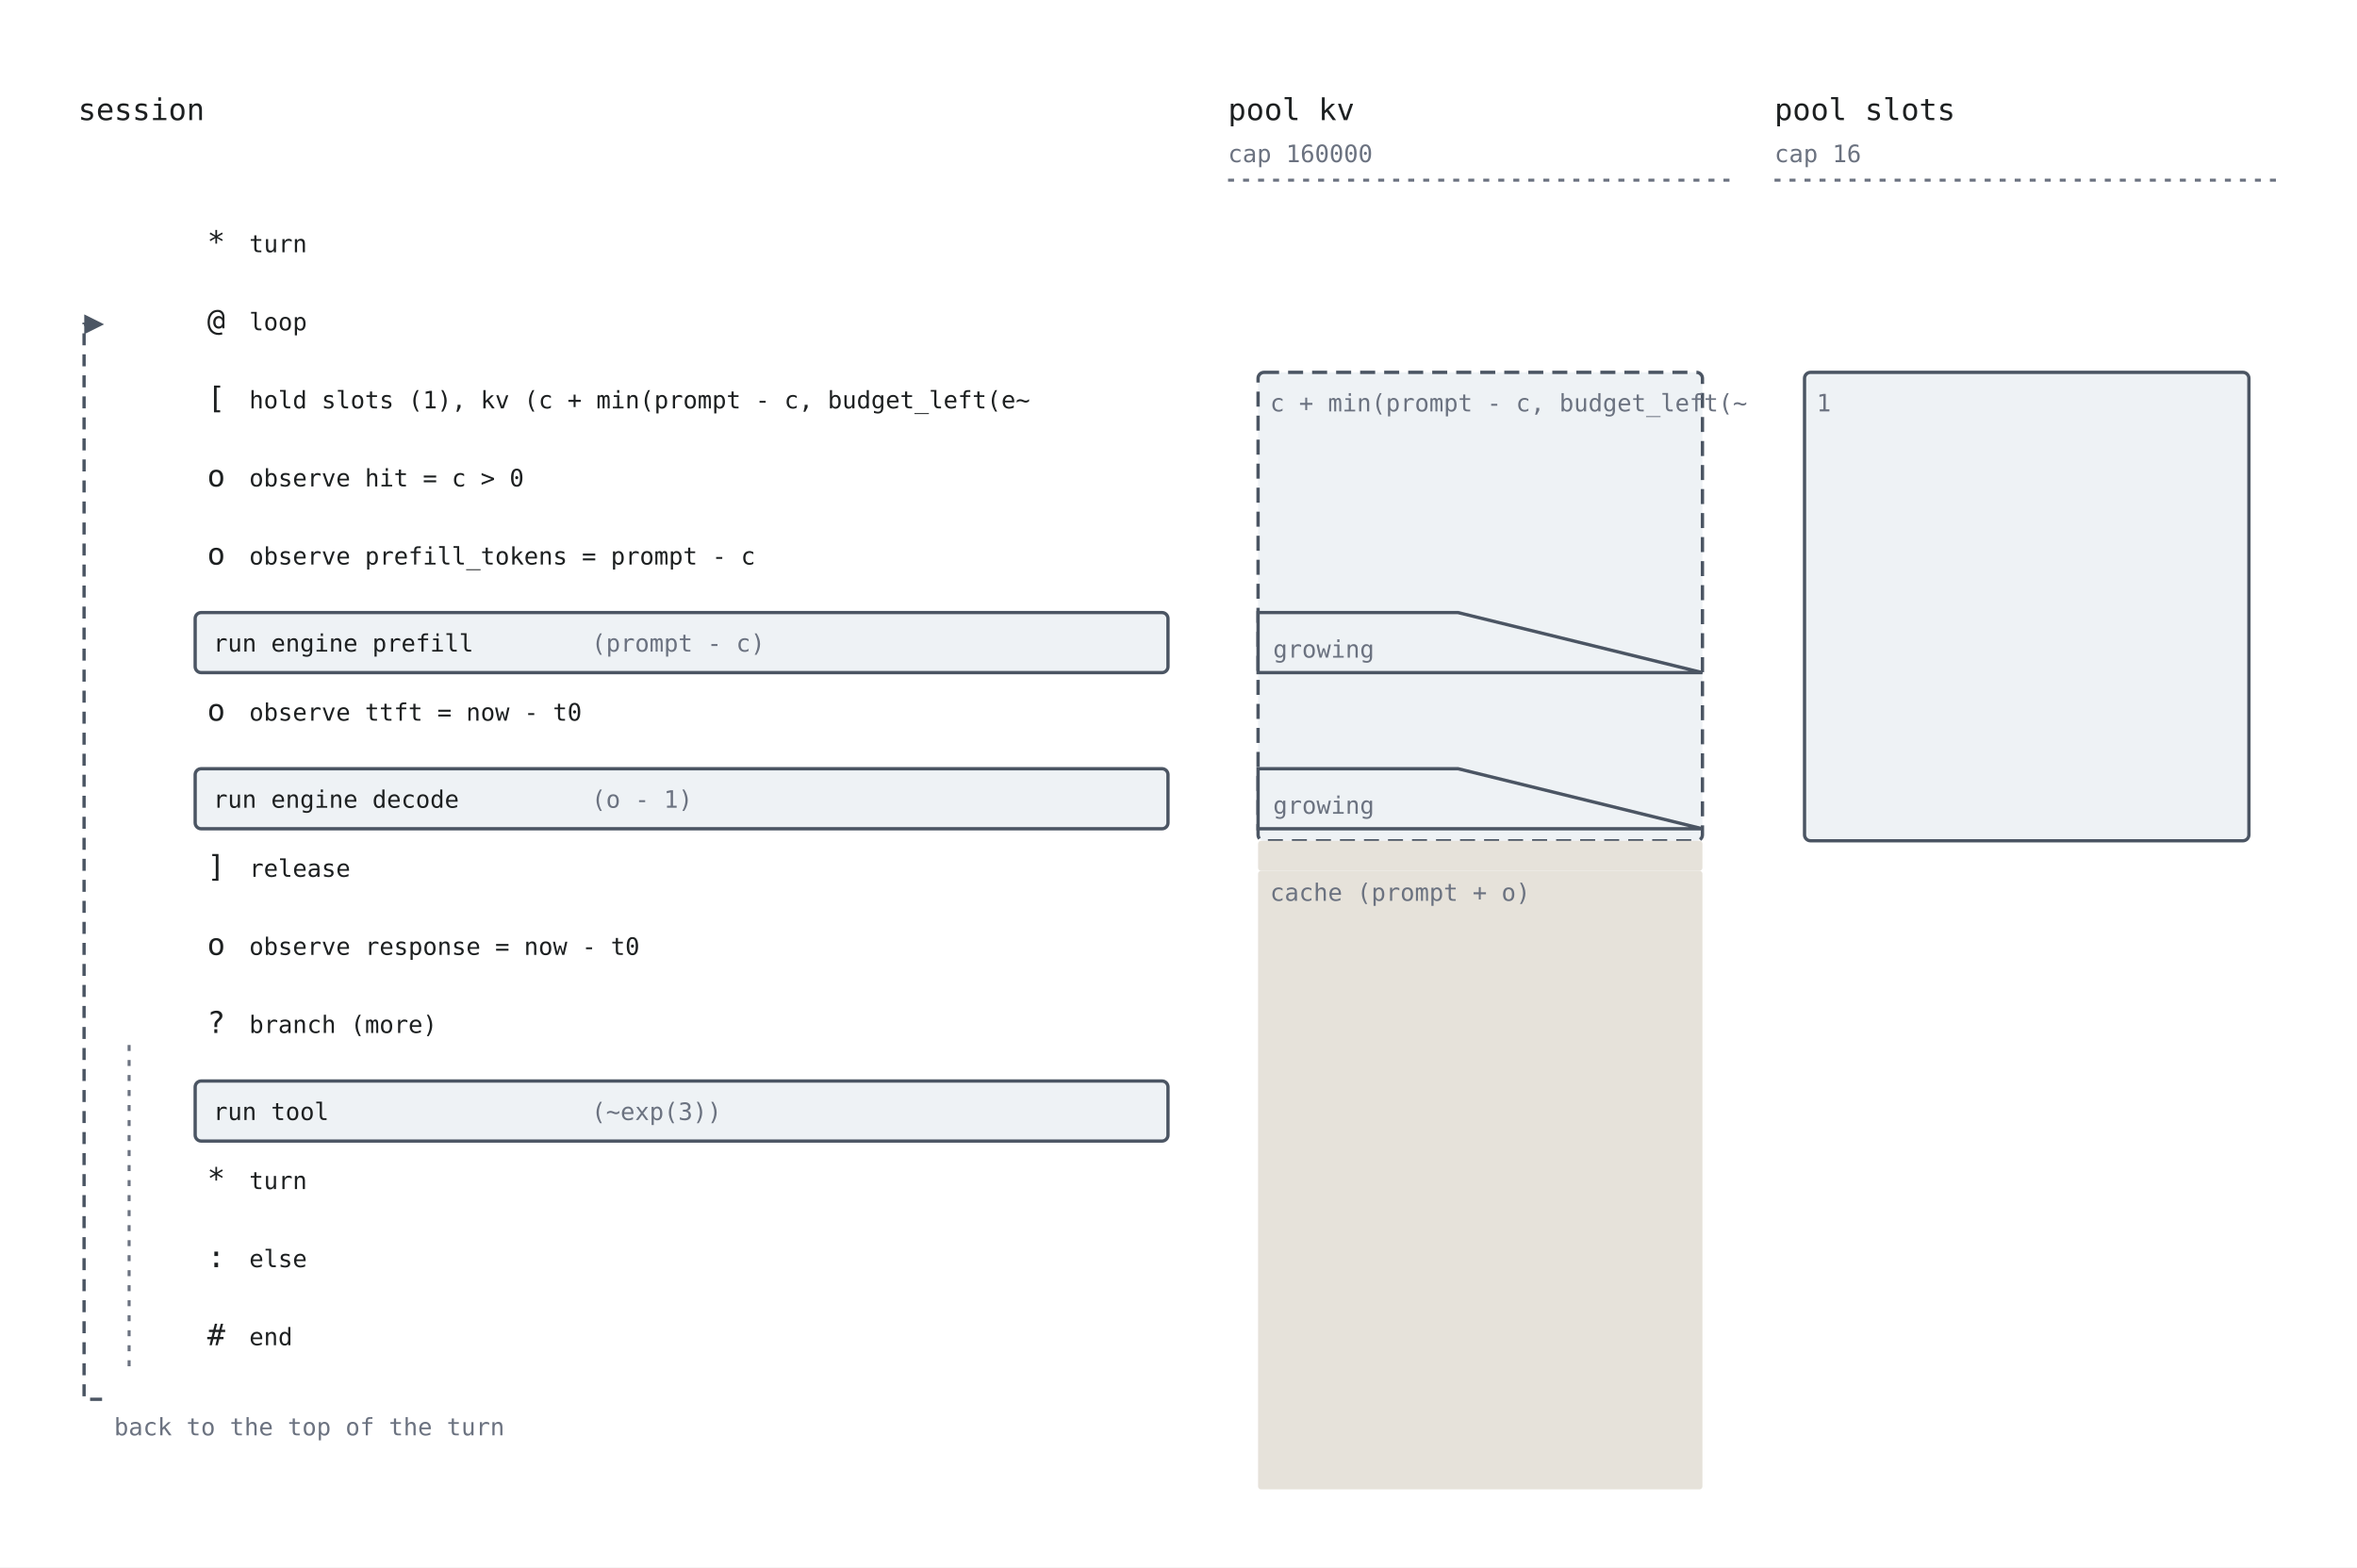
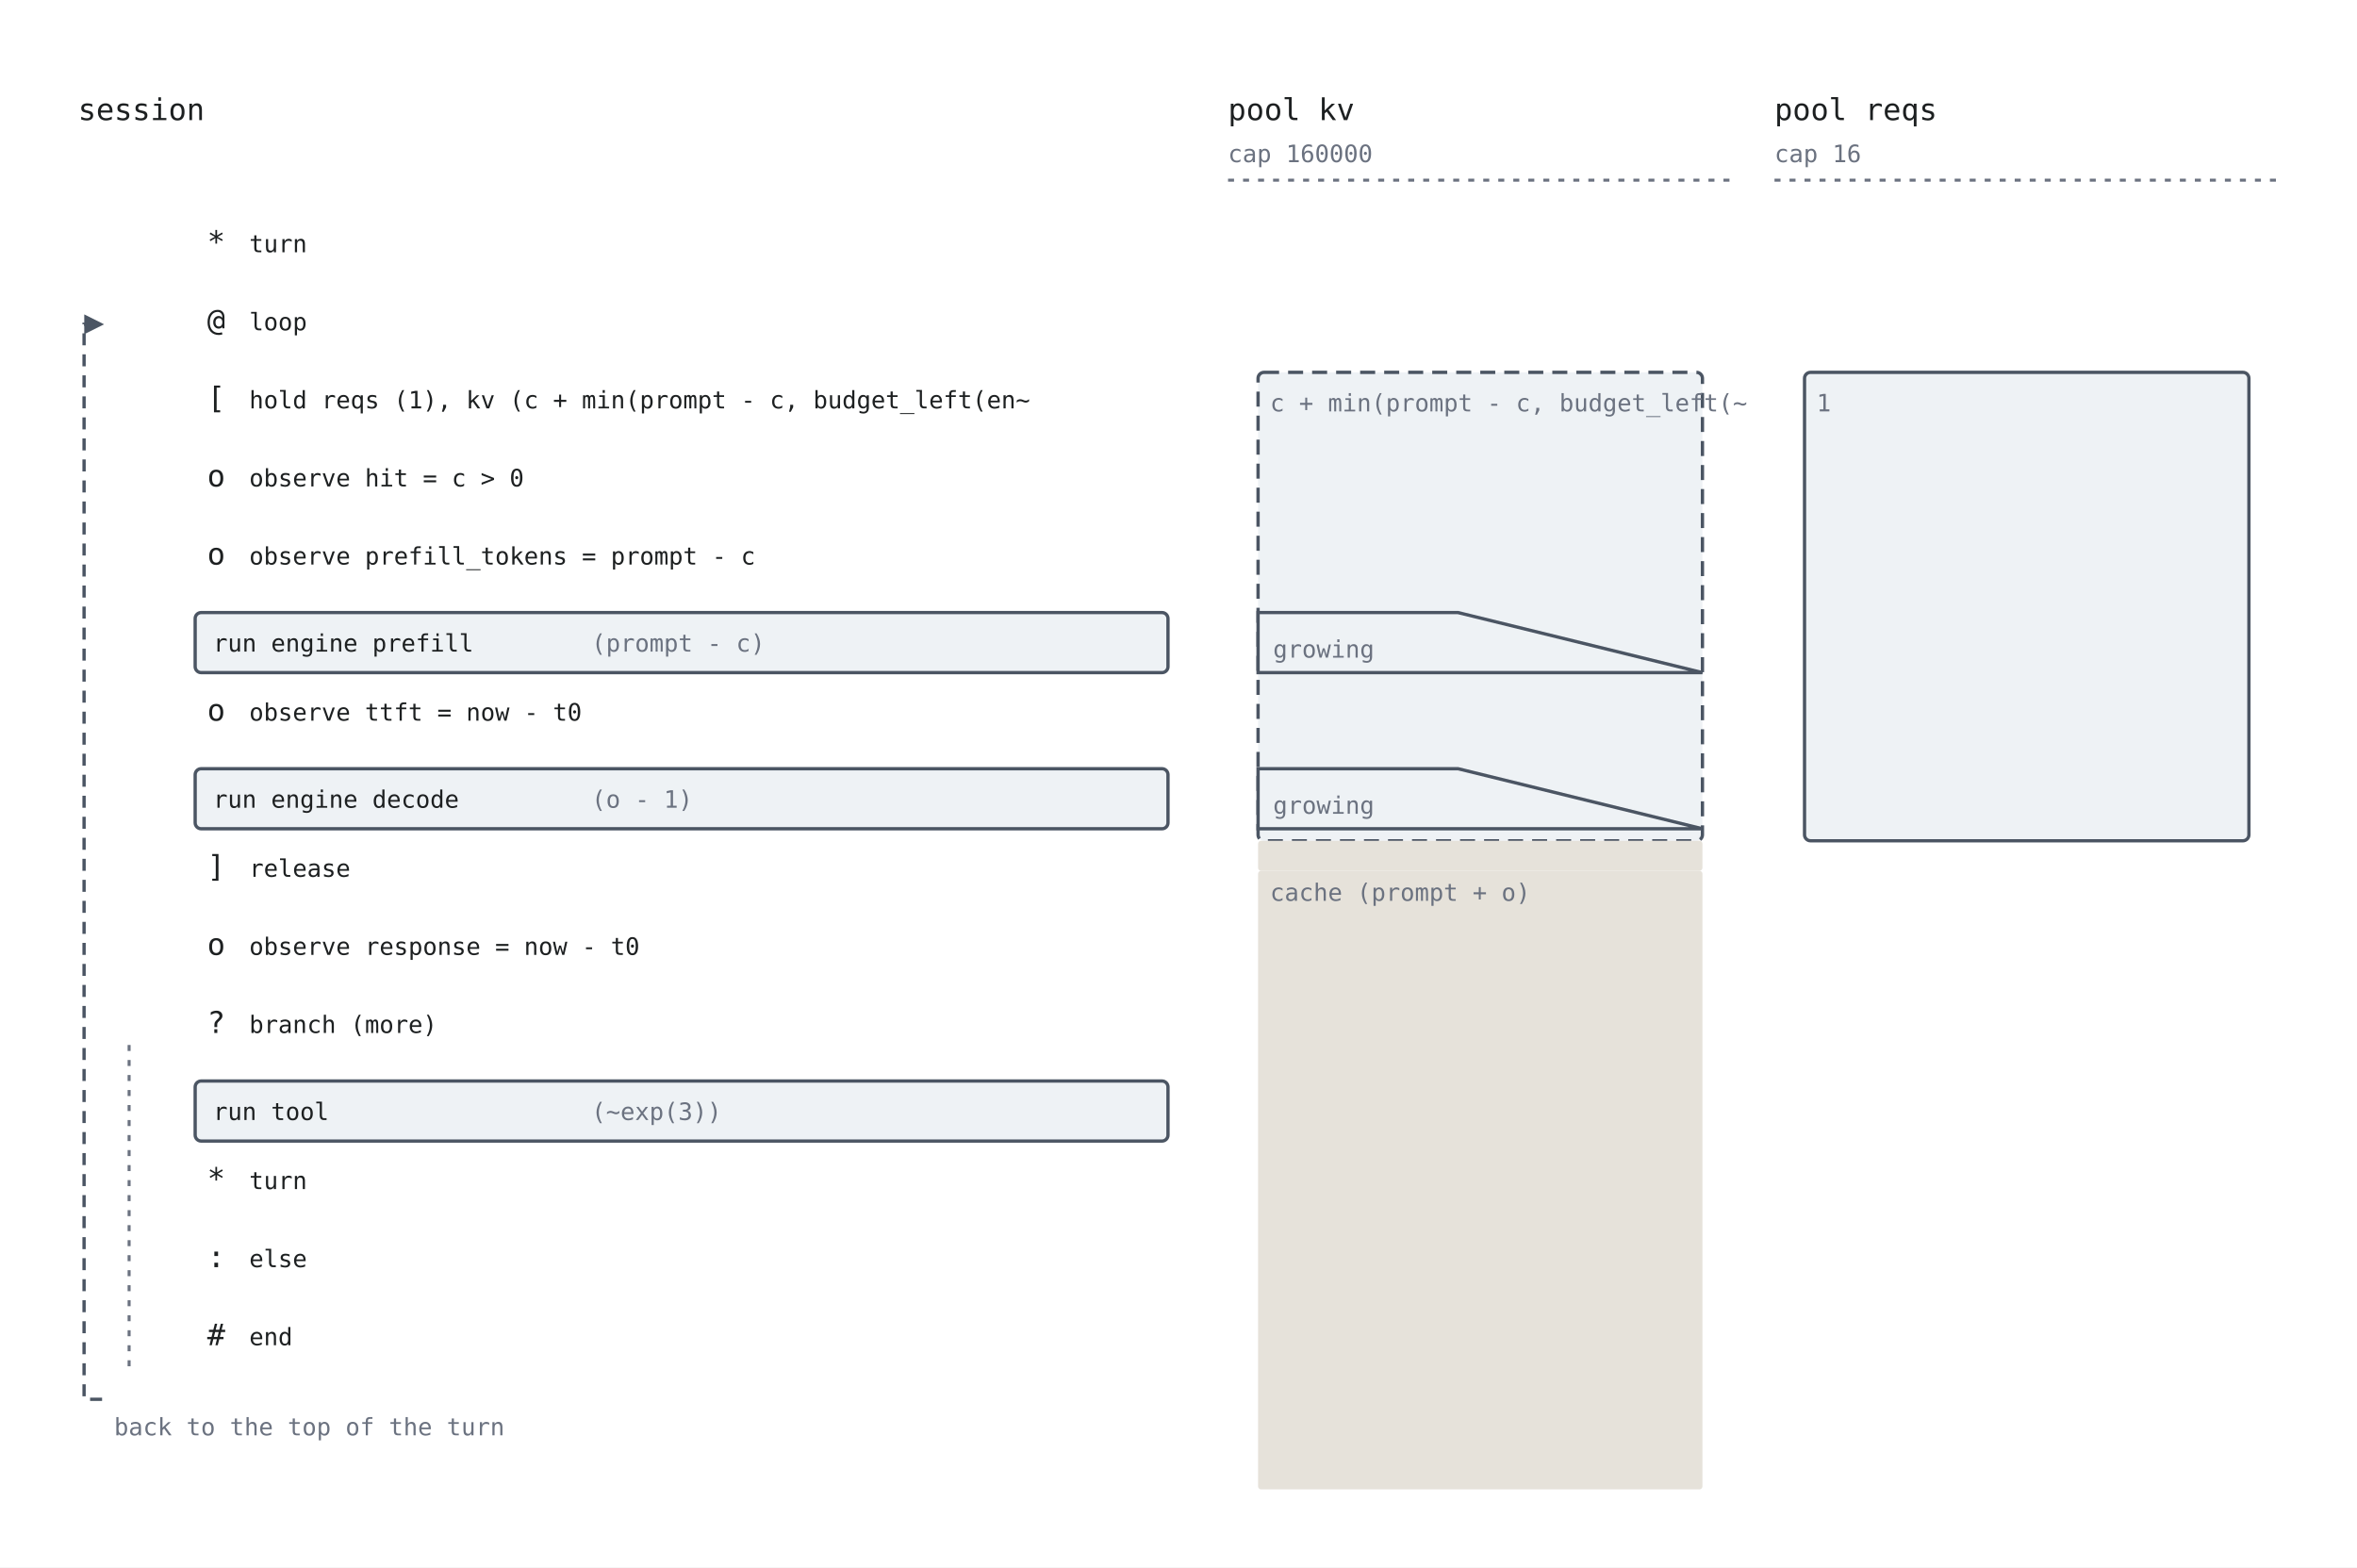
<svg xmlns="http://www.w3.org/2000/svg" width="785" height="522" viewBox="0 0 785 522" role="img">
  <style>
  text { font-family: ui-monospace, "SF Mono", Menlo, Consolas, monospace; }
  @media (prefers-color-scheme: dark) {
    text { fill: #e8e6e3; } text.dim { fill: #9aa4b2; }
    .bg { fill:#14171a }
    .solid { fill:#232a31;stroke:#b6bfcc }
    .body { fill:#232a31;stroke:#b6bfcc }
    .admission { fill:#232a31;stroke:#b6bfcc }
    .cached { fill:#33302a }
    .fits { stroke:#9aa4b2 }
    .enclosure { stroke:#9aa4b2 }
    .station { fill:#26403d;stroke:#b6bfcc }
    .cell { fill:#14171a;stroke:#b6bfcc }
    .rail { stroke:#b6bfcc }
    .flow { stroke:#b6bfcc }
    .back { stroke:#b6bfcc }
    .relation { stroke:#9aa4b2 }
    .grow { stroke:#b6bfcc }
  }
</style>
  <defs>
    <marker id="a" viewBox="0 0 10 10" refX="9" refY="5" markerWidth="6" markerHeight="6" orient="auto-start-reverse">
      <path d="M0 0 L10 5 L0 10 z" fill="context-stroke" />
    </marker>
  </defs>
  <rect class="bg" fill="#ffffff" x="0" y="0" width="785" height="522" />
  <rect class="solid" fill="#eef2f5" stroke="#4b5563" stroke-width="1.1" x="601" y="124" width="148" height="156" rx="2" />
  <rect class="admission" fill="#eef2f5" stroke="#4b5563" stroke-width="1.1" stroke-dasharray="5 3" x="419" y="124" width="148" height="156" rx="2" />
  <rect class="cached" fill="#e6e2da" stroke="none" x="419" y="280" width="148" height="10" rx="1" />
  <rect class="cached" fill="#e6e2da" stroke="none" x="419" y="290" width="148" height="206" rx="1" />
  <polygon class="body" fill="#eef2f5" stroke="#4b5563" stroke-width="1.1" points="419,204 485.6,204 567,224 419,224" />
  <text x="424" y="219" text-anchor="start" font-size="8" fill="#6b7280" class="dim">growing</text>
  <polygon class="body" fill="#eef2f5" stroke="#4b5563" stroke-width="1.1" points="419,256 485.6,256 567,276 419,276" />
  <text x="424" y="271" text-anchor="start" font-size="8" fill="#6b7280" class="dim">growing</text>
  <text x="605" y="137" text-anchor="start" font-size="8" fill="#6b7280" class="dim">1</text>
  <text x="423" y="137" text-anchor="start" font-size="8" fill="#6b7280" class="dim">c + min(prompt - c, budget_left(~</text>
  <text x="423" y="300" text-anchor="start" font-size="8" fill="#6b7280" class="dim">cache (prompt + o)</text>
  <text x="409" y="40" text-anchor="start" font-size="10" fill="#1d2021">pool kv</text>
  <text x="409" y="54" text-anchor="start" font-size="8" fill="#6b7280" class="dim">cap 160000</text>
  <path class="relation" fill="none" stroke="#6b7280" stroke-width="1" stroke-dasharray="2 3" d="M409 60 L577 60" />
-   <text x="591" y="40" text-anchor="start" font-size="10" fill="#1d2021">pool slots</text>
+   <text x="591" y="40" text-anchor="start" font-size="10" fill="#1d2021">pool reqs</text>
  <text x="591" y="54" text-anchor="start" font-size="8" fill="#6b7280" class="dim">cap 16</text>
  <path class="relation" fill="none" stroke="#6b7280" stroke-width="1" stroke-dasharray="2 3" d="M591 60 L759 60" />
  <text x="26" y="40" text-anchor="start" font-size="10" fill="#1d2021">session</text>
  <text x="69" y="84" text-anchor="start" font-size="10" fill="#1d2021">*</text>
  <text x="83" y="84" text-anchor="start" font-size="8" fill="#1d2021">turn</text>
  <text x="69" y="110" text-anchor="start" font-size="10" fill="#1d2021">@</text>
  <text x="83" y="110" text-anchor="start" font-size="8" fill="#1d2021">loop</text>
  <text x="69" y="136" text-anchor="start" font-size="10" fill="#1d2021">[</text>
-   <text x="83" y="136" text-anchor="start" font-size="8" fill="#1d2021">hold slots (1), kv (c + min(prompt - c, budget_left(e~</text>
+   <text x="83" y="136" text-anchor="start" font-size="8" fill="#1d2021">hold reqs (1), kv (c + min(prompt - c, budget_left(en~</text>
  <text x="69" y="162" text-anchor="start" font-size="10" fill="#1d2021">o</text>
  <text x="83" y="162" text-anchor="start" font-size="8" fill="#1d2021">observe hit = c &gt; 0</text>
  <text x="69" y="188" text-anchor="start" font-size="10" fill="#1d2021">o</text>
  <text x="83" y="188" text-anchor="start" font-size="8" fill="#1d2021">observe prefill_tokens = prompt - c</text>
  <rect class="body" fill="#eef2f5" stroke="#4b5563" stroke-width="1.1" x="65" y="204" width="324" height="20" rx="2" />
  <text x="71" y="217" text-anchor="start" font-size="8" fill="#1d2021">run engine prefill</text>
  <text x="197" y="217" text-anchor="start" font-size="8" fill="#6b7280" class="dim">(prompt - c)</text>
  <text x="69" y="240" text-anchor="start" font-size="10" fill="#1d2021">o</text>
  <text x="83" y="240" text-anchor="start" font-size="8" fill="#1d2021">observe ttft = now - t0</text>
  <rect class="body" fill="#eef2f5" stroke="#4b5563" stroke-width="1.1" x="65" y="256" width="324" height="20" rx="2" />
  <text x="71" y="269" text-anchor="start" font-size="8" fill="#1d2021">run engine decode</text>
  <text x="197" y="269" text-anchor="start" font-size="8" fill="#6b7280" class="dim">(o - 1)</text>
  <text x="69" y="292" text-anchor="start" font-size="10" fill="#1d2021">]</text>
  <text x="83" y="292" text-anchor="start" font-size="8" fill="#1d2021">release</text>
  <text x="69" y="318" text-anchor="start" font-size="10" fill="#1d2021">o</text>
  <text x="83" y="318" text-anchor="start" font-size="8" fill="#1d2021">observe response = now - t0</text>
  <text x="69" y="344" text-anchor="start" font-size="10" fill="#1d2021">?</text>
  <text x="83" y="344" text-anchor="start" font-size="8" fill="#1d2021">branch (more)</text>
  <rect class="body" fill="#eef2f5" stroke="#4b5563" stroke-width="1.1" x="65" y="360" width="324" height="20" rx="2" />
  <text x="71" y="373" text-anchor="start" font-size="8" fill="#1d2021">run tool</text>
  <text x="197" y="373" text-anchor="start" font-size="8" fill="#6b7280" class="dim">(~exp(3))</text>
  <text x="69" y="396" text-anchor="start" font-size="10" fill="#1d2021">*</text>
  <text x="83" y="396" text-anchor="start" font-size="8" fill="#1d2021">turn</text>
  <text x="69" y="422" text-anchor="start" font-size="10" fill="#1d2021">:</text>
  <text x="83" y="422" text-anchor="start" font-size="8" fill="#1d2021">else</text>
  <text x="69" y="448" text-anchor="start" font-size="10" fill="#1d2021">#</text>
  <text x="83" y="448" text-anchor="start" font-size="8" fill="#1d2021">end</text>
  <path class="relation" fill="none" stroke="#6b7280" stroke-width="1" stroke-dasharray="2 3" d="M43 348 L43 456" />
  <path class="back" fill="none" stroke="#4b5563" stroke-width="1.1" stroke-dasharray="4 3" d="M34 466 L28 466 L28 108 L34 108" marker-end="url(#a)" />
  <text x="38" y="478" text-anchor="start" font-size="8" fill="#6b7280" class="dim">back to the top of the turn</text>
</svg>
